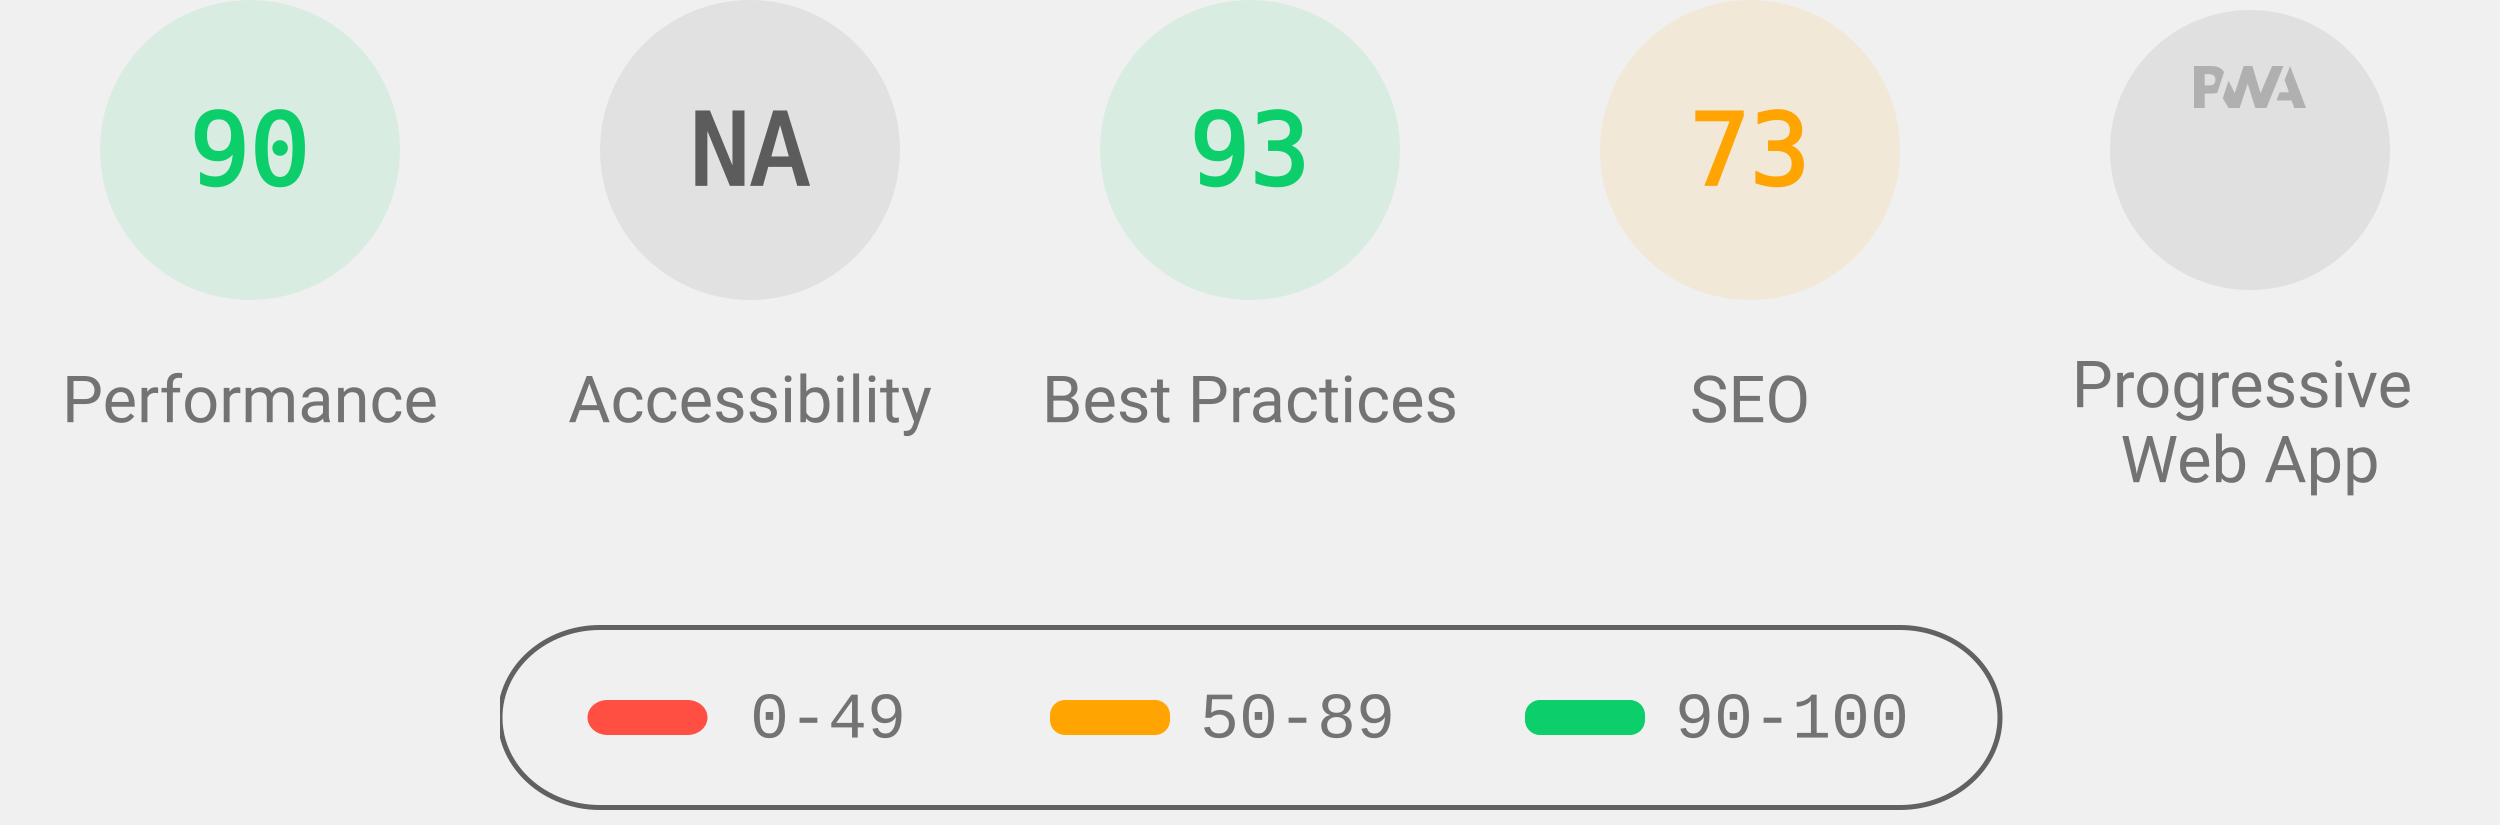
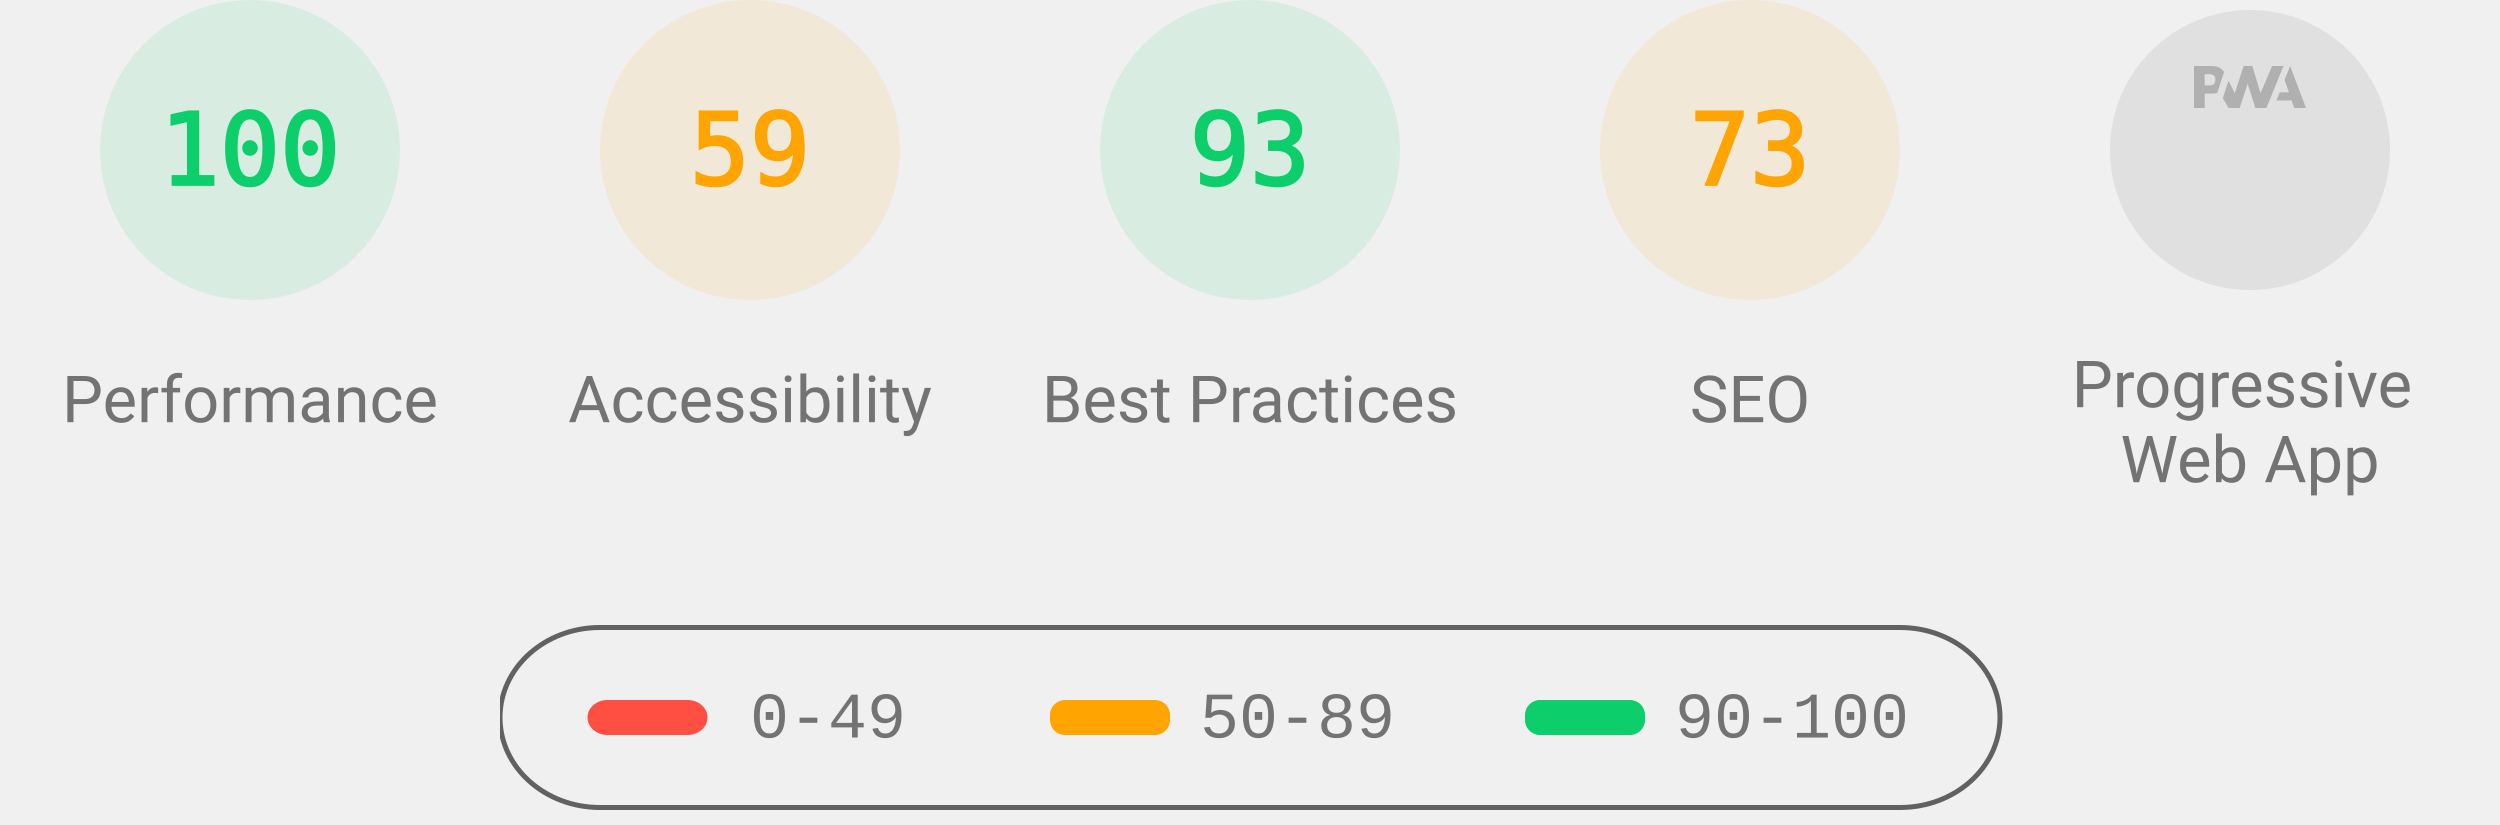
<svg xmlns="http://www.w3.org/2000/svg" class="theme--agnostic" fill="none" width="1000" height="330">
  <style>
			.gauge-base {
				opacity: 0.1
			}

			.gauge-arc {
				fill: none;
				animation-delay: 250ms;
				stroke-linecap: round;
				transform: rotate(-90deg);
				transform-origin: 100px 60px;
				animation: load-gauge 1s ease forwards
			}

			.guage-text {
				font-size: 40px;
				font-family: monospace;
				text-align: center
			}

			.guage-red {
				color: #ff4e42;
				fill: #ff4e42;
				stroke: #ff4e42
			}
			.guage-orange {
				color: #ffa400;
				fill: #ffa400;
				stroke: #ffa400
			}
			.guage-green {
				color: #0cce6b;
				fill: #0cce6b;
				stroke: #0cce6b
			}
			.theme--agnostic .guage-undefined {
				color: #5c5c5c;
				fill: #5c5c5c;
				stroke: #5c5c5c
			}
			.theme--light .guage-undefined {
				color: #1e1e1e;
				fill: #1e1e1e;
				stroke: #1e1e1e
			}
			.theme--dark .guage-undefined {
				color: #f5f5f5;
				fill: #f5f5f5;
				stroke: #f5f5f5
			}

			.guage-title {
				stroke: none;
				font-size: 26px;
				line-height: 26px;
				font-family: Roboto, Halvetica, Arial, sans-serif
			}
			.metric.guage-title {
				font-family: 'Courier New', Courier, monospace
			}
			.theme--agnostic .guage-title {
				color: #737373;
				fill: #737373
			}
			.theme--light .guage-title {
				color: #212121;
				fill: #212121
			}
			.theme--dark .guage-title {
				color: #f5f5f5;
				fill: #f5f5f5
			}

			@keyframes load-gauge {
				from {
					stroke-dasharray: 0 352.858
				}
			}
			.lh-gauge--pwa__disc {
				fill: #e0e0e0
			}
			.lh-gauge--pwa__logo {
				position: relative;
				fill: #b0b0b0
			}
			.lh-gauge--pwa__invisible {
				display: none
			}
			.lh-gauge--pwa__visible {
				display: inline
			}
			.guage-invisible {
				display: none
			}
			.lh-gauge--pwa__logo--primary-color {
				fill: #304ffe
			}
			.theme--agnostic .lh-gauge--pwa__logo--secondary-color {
				fill: #787878
			}
			.theme--light .lh-gauge--pwa__logo--secondary-color {
				fill: #3d3d3d
			}
			.theme--dark .lh-gauge--pwa__logo--secondary-color {
				fill: #d8b6b6
			}
			.theme--light #svg_2 {
				stroke: #00000022
			}
			.theme--agnostic #svg_2 {
				stroke: #616161
			}
			.theme--light #svg_2 {
				stroke: #00000022
			}
			.theme--dark #svg_2 {
				stroke: #f5f5f566
			}
		</style>
  <svg class="guage-div guage-perf guage-green" viewBox="0 0 200 200" width="200" height="200" x="0" y="0">
    <circle class="gauge-base" r="56" cx="100" cy="60" stroke-width="8" />
-     <circle class="gauge-arc guage-arc-1" r="56" cx="100" cy="60" stroke-width="8" style="stroke-dasharray: 316.672, 351.858;" />
-     <text class="guage-text" x="100px" y="60px" alignment-baseline="central" dominant-baseline="central" text-anchor="middle">90</text>
+     <circle class="gauge-arc guage-arc-1" r="56" cx="100" cy="60" stroke-width="8" style="stroke-dasharray: 351.858, 351.858;" />
+     <text class="guage-text" x="100px" y="60px" alignment-baseline="central" dominant-baseline="central" text-anchor="middle">100</text>
    <text class="guage-title" x="100px" y="160px" alignment-baseline="central" dominant-baseline="central" text-anchor="middle">Performance</text>
  </svg>
-   <svg class="guage-div guage-acc guage-undefined" viewBox="0 0 200 200" width="200" height="200" x="200" y="0">
-     <circle class="gauge-base" r="56" cx="100" cy="60" stroke-width="8" />
-     <circle class="gauge-arc guage-arc-2" r="56" cx="100" cy="60" stroke-width="8" style="stroke-dasharray: 351.858, 351.858;" />
-     <text class="guage-text" x="100px" y="60px" alignment-baseline="central" dominant-baseline="central" text-anchor="middle">NA</text>
+   <svg class="guage-div guage-acc guage-orange" viewBox="0 0 200 200" width="200" height="200" x="200" y="0">
+     <circle class="gauge-base" r="56" cx="100" cy="60" stroke-width="8" />
+     <circle class="gauge-arc guage-arc-2" r="56" cx="100" cy="60" stroke-width="8" style="stroke-dasharray: 207.596, 351.858;" />
+     <text class="guage-text" x="100px" y="60px" alignment-baseline="central" dominant-baseline="central" text-anchor="middle">59</text>
    <text class="guage-title" x="100px" y="160px" alignment-baseline="central" dominant-baseline="central" text-anchor="middle">Accessibility</text>
  </svg>
  <svg class="guage-div guage-best guage-green" viewBox="0 0 200 200" width="200" height="200" x="400" y="0">
    <circle class="gauge-base" r="56" cx="100" cy="60" stroke-width="8" />
    <circle class="gauge-arc guage-arc-3" r="56" cx="100" cy="60" stroke-width="8" style="stroke-dasharray: 327.228, 351.858;" />
    <text class="guage-text" x="100px" y="60px" alignment-baseline="central" dominant-baseline="central" text-anchor="middle">93</text>
    <text class="guage-title" x="100px" y="160px" alignment-baseline="central" dominant-baseline="central" text-anchor="middle">Best Practices</text>
  </svg>
  <svg class="guage-div guage-seo guage-orange" viewBox="0 0 200 200" width="200" height="200" x="600" y="0">
    <circle class="gauge-base" r="56" cx="100" cy="60" stroke-width="8" />
    <circle class="gauge-arc guage-arc-4" r="56" cx="100" cy="60" stroke-width="8" style="stroke-dasharray: 256.856, 351.858;" />
    <text class="guage-text" x="100px" y="60px" alignment-baseline="central" dominant-baseline="central" text-anchor="middle">73</text>
    <text class="guage-title" x="100px" y="160px" alignment-baseline="central" dominant-baseline="central" text-anchor="middle">SEO</text>
  </svg>
  <svg class="guage-div guage-pwa " viewBox="0 0 200 200" width="200" height="200" x="800" y="0">
    <svg viewBox="0 0 60 60" width="112" height="112" x="44" y="4">
      <defs>
        <linearGradient id="lh-gauge--pwa__check-circle__gradient-0" x1="50%" y1="0%" x2="50%" y2="100%">
          <stop stop-color="#00C852" offset="0%" />
          <stop stop-color="#009688" offset="100%" />
        </linearGradient>
        <linearGradient id="lh-gauge--pwa__installable__shadow-gradient-0" x1="76.056%" x2="24.111%" y1="82.995%" y2="24.735%">
          <stop stop-color="#A5D6A7" offset="0%" />
          <stop stop-color="#80CBC4" offset="100%" />
        </linearGradient>
        <linearGradient id="lh-gauge--pwa__fast-reliable__shadow-gradient-0" x1="76.056%" y1="82.995%" x2="25.678%" y2="26.493%">
          <stop stop-color="#64B5F6" offset="0%" />
          <stop stop-color="#2979FF" offset="100%" />
        </linearGradient>
        <g id="lh-gauge--pwa__fast-reliable-badge-0">
          <circle fill="#FFFFFF" cx="10" cy="10" r="10" />
          <path fill="#304FFE" d="M10 3.58l5.25 2.34v3.5c0 3.23-2.24 6.26-5.25 7-3.01-.74-5.25-3.77-5.25-7v-3.5L10 3.58zm-.47 10.74l2.76-4.83.03-.07c.04-.08 0-.24-.22-.24h-1.64l.47-3.26h-.47l-2.7 4.77c-.02.01.05-.1-.04.05-.09.16-.1.31.18.31h1.63l-.47 3.27h.47z" />
        </g>
        <g id="lh-gauge--pwa__installable-badge-0">
          <circle fill="#FFFFFF" cx="10" cy="10" r="10" />
          <path fill="#009688" d="M10 4.167A5.835 5.835 0 0 0 4.167 10 5.835 5.835 0 0 0 10 15.833 5.835 5.835 0 0 0 15.833 10 5.835 5.835 0 0 0 10 4.167zm2.917 6.416h-2.334v2.334H9.417v-2.334H7.083V9.417h2.334V7.083h1.166v2.334h2.334v1.166z" />
        </g>
      </defs>
      <g stroke="none" fill-rule="nonzero">
        <circle class="lh-gauge--pwa__disc" cx="30" cy="30" r="30" />
        <g class="lh-gauge--pwa__logo">
          <path d="M35.66 19.39l.7-1.75h2L37.4 15 38.6 12l3.4 9h-2.51l-.58-1.61z" />
          <path d="M33.52 21l3.65-9h-2.42l-2.5 5.82L30.5 12h-1.86l-1.9 5.82-1.35-2.65-1.21 3.72L25.4 21h2.38l1.72-5.2 1.64 5.2z" />
          <path fill-rule="nonzero" d="M20.3 17.91h1.48c.45 0 .85-.05 1.2-.15l.39-1.18 1.07-3.3a2.64 2.64 0 0 0-.28-.37c-.55-.6-1.36-.91-2.42-.91H18v9h2.3V17.9zm1.96-3.84c.22.22.33.5.33.87 0 .36-.1.65-.29.87-.2.23-.59.35-1.15.35h-.86v-2.41h.87c.52 0 .89.1 1.1.32z" />
        </g>
        <rect class="lh-gauge--pwa__component lh-gauge--pwa__na-line lh-gauge--pwa__invisible" fill="#FFFFFF" x="20" y="32" width="20" height="4" rx="2" />
        <g class="lh-gauge--pwa__component lh-gauge--pwa__fast-reliable-badge lh-gauge--pwa__invisible" transform="translate(20, 29)">
          <path fill="url(#lh-gauge--pwa__fast-reliable__shadow-gradient-0)" d="M33.63 19.49A30 30 0 0 1 16.2 30.36L3 17.14 17.14 3l16.49 16.49z" />
          <use href="#lh-gauge--pwa__fast-reliable-badge-0" />
        </g>
        <g class="lh-gauge--pwa__component lh-gauge--pwa__installable-badge lh-gauge--pwa__invisible" transform="translate(20, 29)">
          <path fill="url(#lh-gauge--pwa__installable__shadow-gradient-0)" d="M33.629 19.487c-4.272 5.453-10.391 9.39-17.415 10.869L3 17.142 17.142 3 33.63 19.487z" />
          <use href="#lh-gauge--pwa__installable-badge-0" />
        </g>
        <g class="lh-gauge--pwa__component lh-gauge--pwa__fast-reliable-installable-badges lh-gauge--pwa__invisible">
          <g transform="translate(8, 29)">
            <path fill="url(#lh-gauge--pwa__fast-reliable__shadow-gradient-0)" d="M16.321 30.463L3 17.143 17.142 3l22.365 22.365A29.864 29.864 0 0 1 22 31c-1.942 0-3.84-.184-5.679-.537z" />
            <use href="#lh-gauge--pwa__fast-reliable-badge-0" />
          </g>
          <g transform="translate(32, 29)">
            <path fill="url(#lh-gauge--pwa__installable__shadow-gradient-0)" d="M25.982 11.84a30.107 30.107 0 0 1-13.08 15.203L3 17.143 17.142 3l8.84 8.84z" />
            <use href="#lh-gauge--pwa__installable-badge-0" />
          </g>
        </g>
        <g class="lh-gauge--pwa__component lh-gauge--pwa__check-circle lh-gauge--pwa__invisible" transform="translate(18, 28)">
          <circle fill="#FFFFFF" cx="12" cy="12" r="12" />
          <path fill="url(#lh-gauge--pwa__check-circle__gradient-0)" d="M12 2a10 10 0 1 0 0 20 10 10 0 0 0 0-20zm-2 15l-5-5 1.41-1.41L10 14.17l7.59-7.59L19 8l-9 9z" />
        </g>
      </g>
    </svg>
    <text class="guage-title" y="160px" alignment-baseline="central" dominant-baseline="central" text-anchor="middle">
      <tspan x="100px" dy="-6px">Progressive</tspan>
      <tspan x="100px" dy="30px">Web App</tspan>
    </text>
  </svg>
  <svg width="604" height="76" x="200" y="250">
    <g>
      <rect fill="none" id="canvas_background" height="80" width="604" y="-1" x="-1" />
      <g display="none" overflow="visible" y="0" x="0" height="100%" width="100%" id="canvasGrid">
        <rect fill="url(#gridpattern)" stroke-width="0" y="0" x="0" height="100%" width="100%" />
      </g>
    </g>
    <g>
      <rect fill-opacity="0" stroke-width="2" rx="40" id="svg_2" height="72" width="600" y="1" x="0" fill="#000000" />
      <rect stroke="#000" rx="8" id="svg_3" height="14" width="48" y="30" x="35" stroke-opacity="null" stroke-width="0" fill="#ff4e42" />
      <rect stroke="#000" rx="6" id="svg_4" height="14" width="48" y="30" x="220" stroke-opacity="null" stroke-width="0" fill="#ffa400" />
      <rect stroke="#000" rx="6" id="svg_5" height="14" width="48" y="30" x="410" stroke-opacity="null" stroke-width="0" fill="#0cce6b" />
      <text class="metric guage-title" xml:space="preserve" text-anchor="start" font-size="26" id="svg_6" y="45" x="100" stroke-opacity="null" stroke-width="0" stroke="#000">0-49</text>
      <text class="metric guage-title" xml:space="preserve" text-anchor="start" font-size="26" id="svg_7" y="45" x="280" stroke-opacity="null" stroke-width="0" stroke="#000">50-89</text>
      <text class="metric guage-title" xml:space="preserve" text-anchor="start" font-size="26" id="svg_8" y="45" x="470" stroke-opacity="null" stroke-width="0" stroke="#000">90-100</text>
    </g>
  </svg>
</svg>
